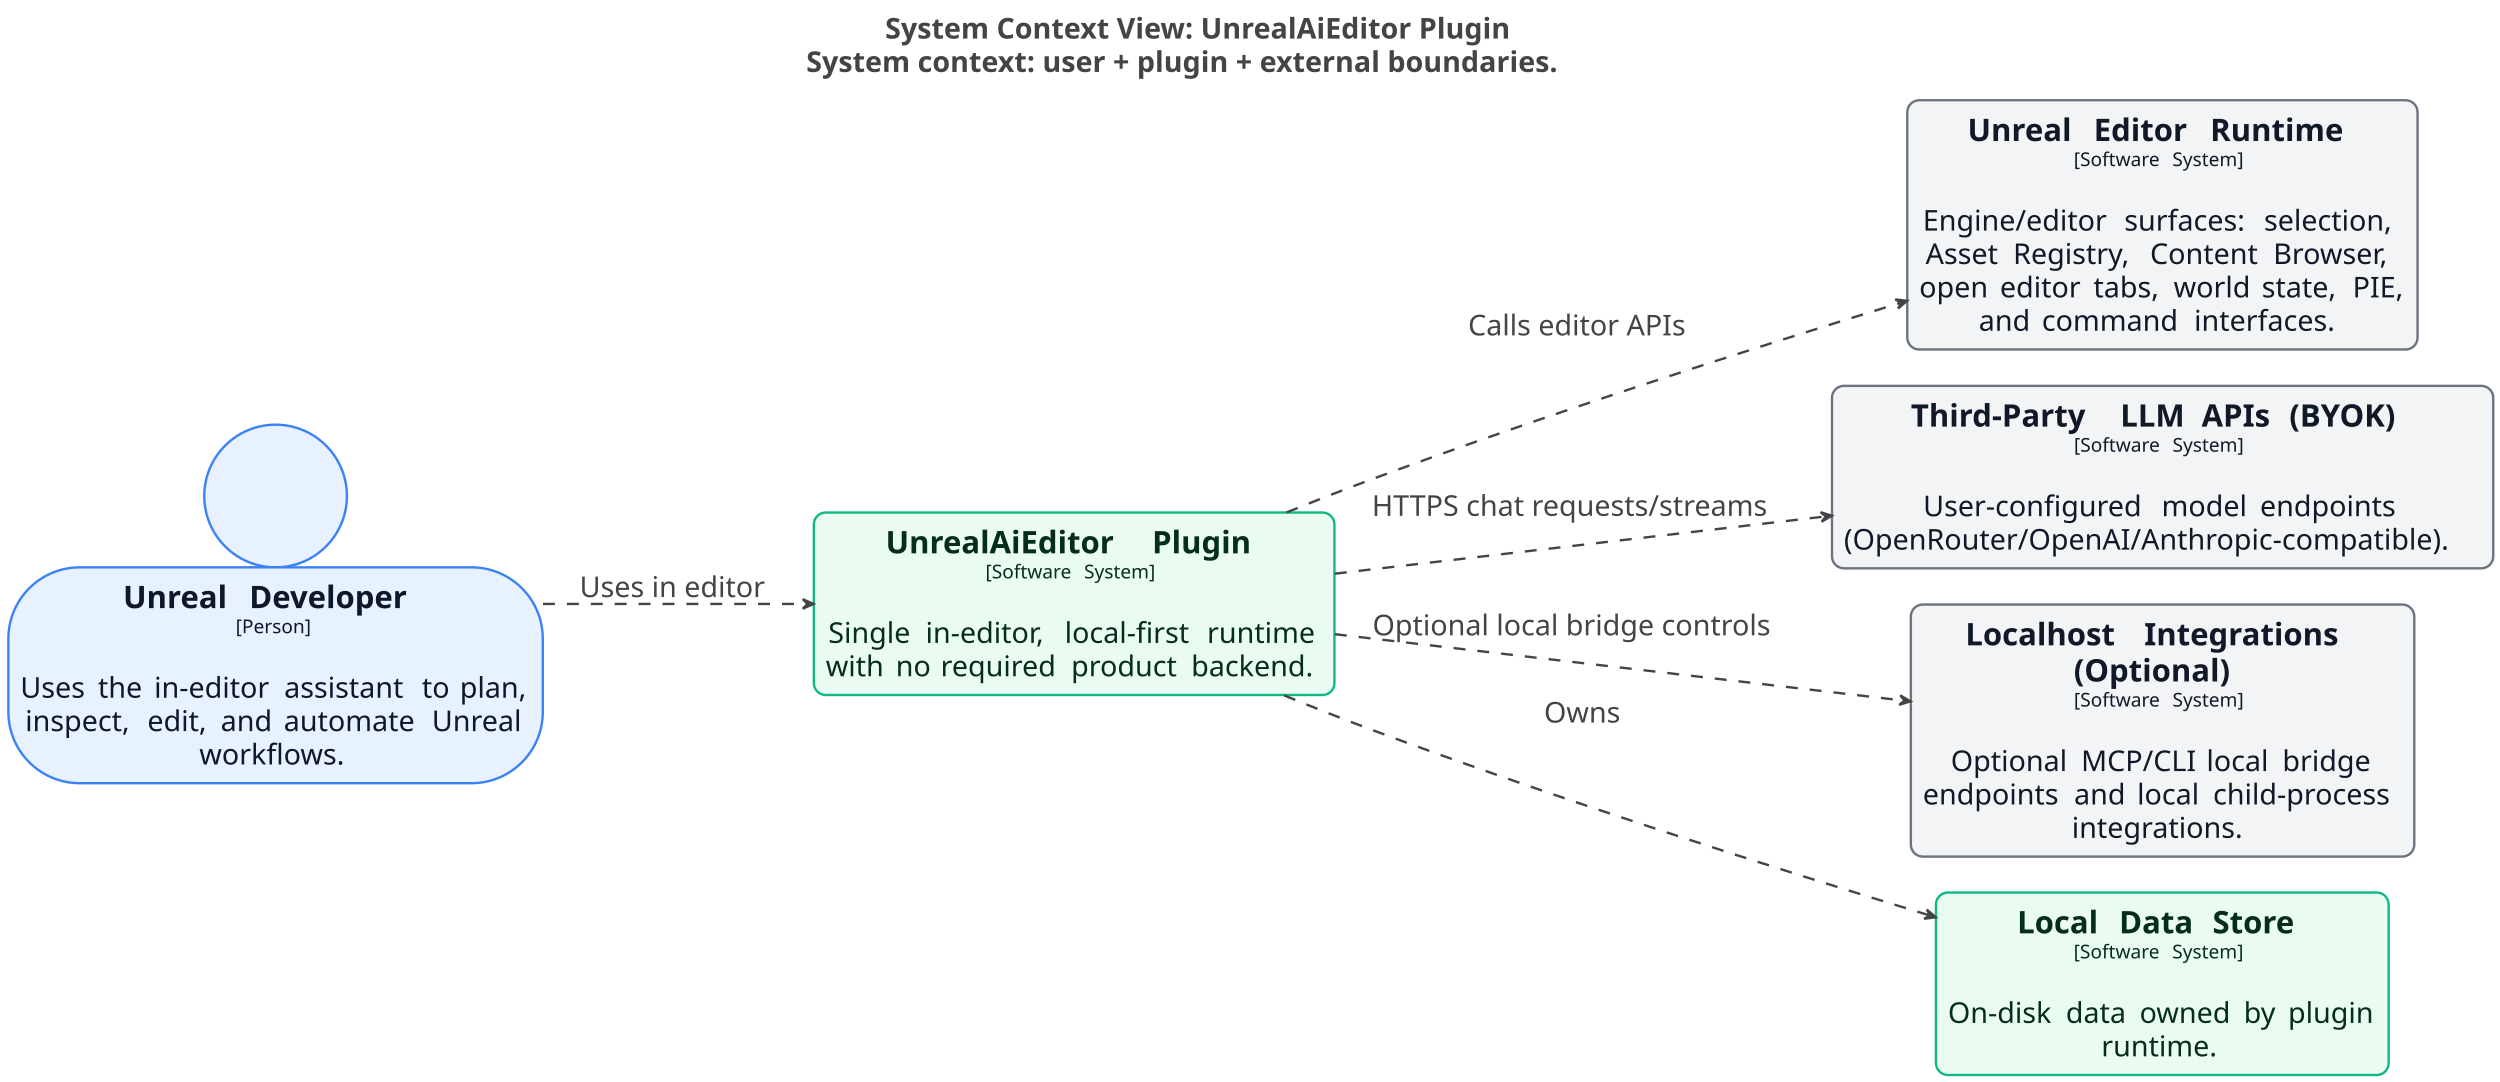
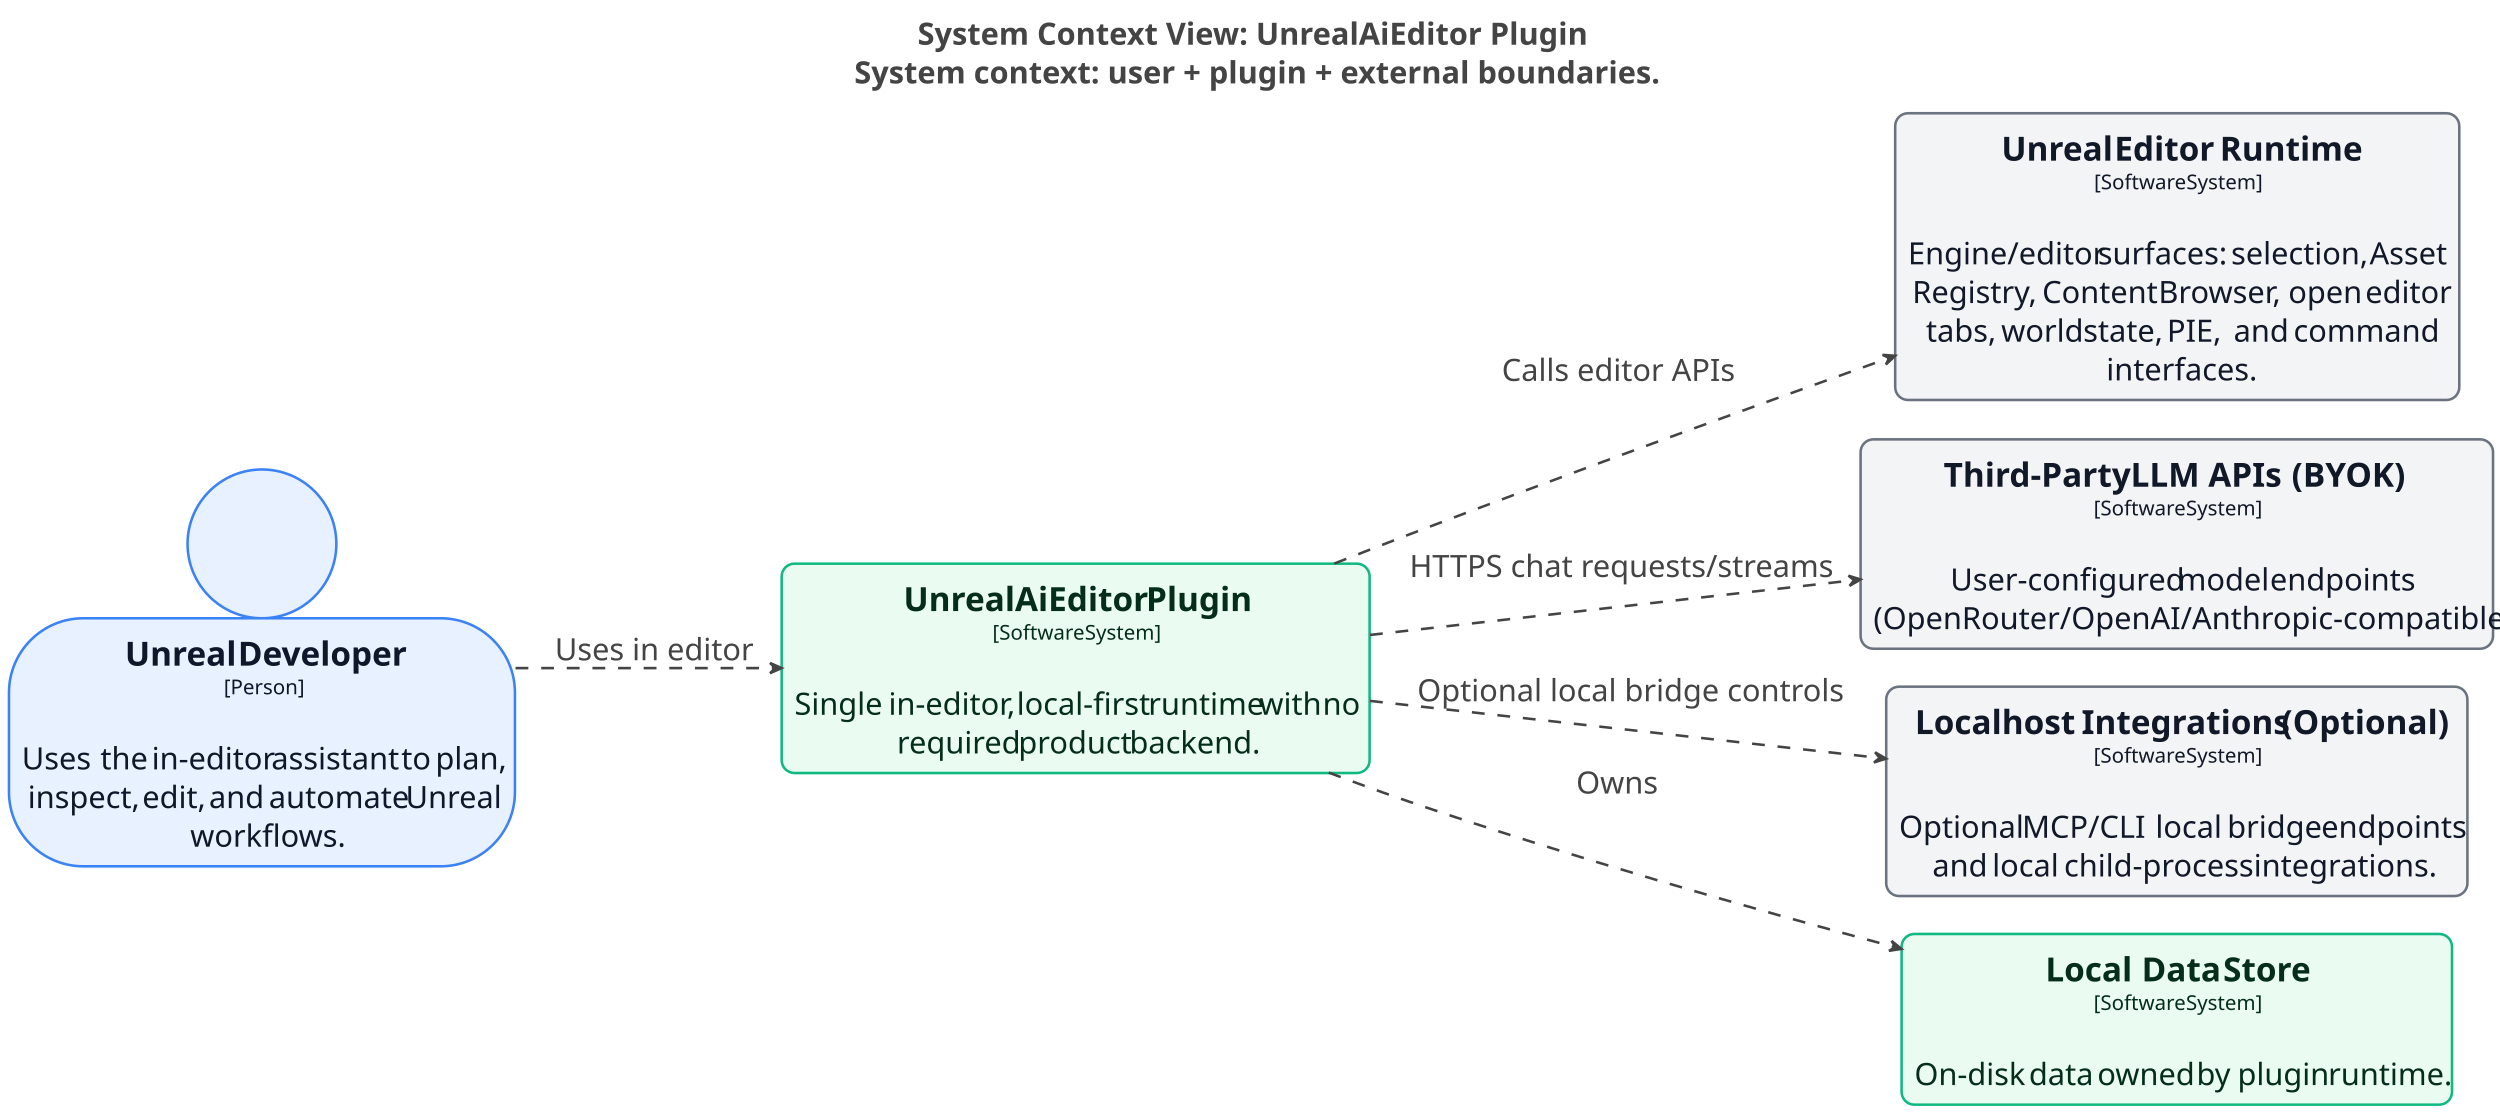
- <svg xmlns="http://www.w3.org/2000/svg" contentStyleType="text/css" data-diagram-type="DESCRIPTION" height="905px" preserveAspectRatio="none" style="width:2092px;height:905px;background:#FFFFFF;" version="1.1" viewBox="0 0 2092 905" width="2092px" zoomAndPan="magnify">
+ <svg xmlns="http://www.w3.org/2000/svg" contentStyleType="text/css" data-diagram-type="DESCRIPTION" height="868px" preserveAspectRatio="none" style="width:1951px;height:868px;background:#FFFFFF;" version="1.1" viewBox="0 0 1951 868" width="1951px" zoomAndPan="magnify">
  <defs />
  <g>
    <g class="title" data-source-line="1">
-       <text fill="#444444" font-family="sans-serif" font-size="24" font-weight="bold" lengthAdjust="spacing" textLength="597.035" x="740.654" y="32.277">System Context View: UnrealAiEditor Plugin</text>
-       <text fill="#444444" font-family="sans-serif" font-size="24" font-weight="bold" lengthAdjust="spacing" textLength="729.059" x="674.643" y="60.215">System context: user + plugin + external boundaries.</text>
+       <text fill="#444444" font-family="sans-serif" font-size="24" font-weight="bold" lengthAdjust="spacing" textLength="505.418" x="716.074" y="34.914">System Context View: UnrealAiEditor Plugin</text>
+       <text fill="#444444" font-family="sans-serif" font-size="24" font-weight="bold" lengthAdjust="spacing" textLength="604.172" x="666.697" y="65.102">System context: user + plugin + external boundaries.</text>
    </g>
    <g class="entity" data-qualified-name="UnrealDeveloper" data-source-line="62" id="ent0002">
-       <ellipse cx="230.603" cy="415.062" fill="#E8F1FF" rx="59.687" ry="59.687" style="stroke:#3B82F6;stroke-width:2;" />
-       <rect fill="#E8F1FF" height="180.641" rx="59.687" ry="59.687" style="stroke:#3B82F6;stroke-width:2;" width="447.207" x="7" y="474.749" />
-       <text fill="#0F172A" font-family="sans-serif" font-size="26" font-weight="bold" lengthAdjust="spacing" textLength="96.535" x="102.99" y="508.883">Unreal</text>
-       <text fill="#0F172A" font-family="sans-serif" font-size="26" font-weight="bold" lengthAdjust="spacing" textLength="9.052" x="199.525" y="508.883"> </text>
-       <text fill="#0F172A" font-family="sans-serif" font-size="26" font-weight="bold" lengthAdjust="spacing" textLength="149.64" x="208.577" y="508.883">Developer</text>
-       <text fill="#0F172A" font-family="sans-serif" font-size="16" lengthAdjust="spacing" textLength="66.82" x="197.193" y="529.867">[Person]</text>
-       <text fill="#0F172A" font-family="sans-serif" font-size="24" lengthAdjust="spacing" textLength="7.629" x="226.789" y="555.917"> </text>
-       <text fill="#0F172A" font-family="sans-serif" font-size="24" lengthAdjust="spacing" textLength="57.34" x="17" y="583.855">Uses</text>
-       <text fill="#0F172A" font-family="sans-serif" font-size="24" lengthAdjust="spacing" textLength="7.629" x="74.34" y="583.855"> </text>
-       <text fill="#0F172A" font-family="sans-serif" font-size="24" lengthAdjust="spacing" textLength="39.387" x="81.969" y="583.855">the</text>
-       <text fill="#0F172A" font-family="sans-serif" font-size="24" lengthAdjust="spacing" textLength="7.629" x="121.356" y="583.855"> </text>
-       <text fill="#0F172A" font-family="sans-serif" font-size="24" lengthAdjust="spacing" textLength="101.168" x="128.984" y="583.855">in-editor</text>
-       <text fill="#0F172A" font-family="sans-serif" font-size="24" lengthAdjust="spacing" textLength="7.629" x="230.152" y="583.855"> </text>
-       <text fill="#0F172A" font-family="sans-serif" font-size="24" lengthAdjust="spacing" textLength="107.625" x="237.781" y="583.855">assistant</text>
-       <text fill="#0F172A" font-family="sans-serif" font-size="24" lengthAdjust="spacing" textLength="7.629" x="345.406" y="583.855"> </text>
-       <text fill="#0F172A" font-family="sans-serif" font-size="24" lengthAdjust="spacing" textLength="24.094" x="353.035" y="583.855">to</text>
-       <text fill="#0F172A" font-family="sans-serif" font-size="24" lengthAdjust="spacing" textLength="7.629" x="377.129" y="583.855"> </text>
-       <text fill="#0F172A" font-family="sans-serif" font-size="24" lengthAdjust="spacing" textLength="59.449" x="384.758" y="583.855">plan,</text>
-       <text fill="#0F172A" font-family="sans-serif" font-size="24" lengthAdjust="spacing" textLength="94.617" x="21.078" y="611.792">inspect,</text>
-       <text fill="#0F172A" font-family="sans-serif" font-size="24" lengthAdjust="spacing" textLength="7.629" x="115.695" y="611.792"> </text>
-       <text fill="#0F172A" font-family="sans-serif" font-size="24" lengthAdjust="spacing" textLength="53.707" x="123.324" y="611.792">edit,</text>
-       <text fill="#0F172A" font-family="sans-serif" font-size="24" lengthAdjust="spacing" textLength="7.629" x="177.031" y="611.792"> </text>
-       <text fill="#0F172A" font-family="sans-serif" font-size="24" lengthAdjust="spacing" textLength="45.152" x="184.66" y="611.792">and</text>
-       <text fill="#0F172A" font-family="sans-serif" font-size="24" lengthAdjust="spacing" textLength="7.629" x="229.812" y="611.792"> </text>
-       <text fill="#0F172A" font-family="sans-serif" font-size="24" lengthAdjust="spacing" textLength="116.273" x="237.441" y="611.792">automate</text>
-       <text fill="#0F172A" font-family="sans-serif" font-size="24" lengthAdjust="spacing" textLength="7.629" x="353.715" y="611.792"> </text>
-       <text fill="#0F172A" font-family="sans-serif" font-size="24" lengthAdjust="spacing" textLength="78.785" x="361.344" y="611.792">Unreal</text>
-       <text fill="#0F172A" font-family="sans-serif" font-size="24" lengthAdjust="spacing" textLength="127.641" x="166.783" y="639.73">workflows.</text>
+       <ellipse cx="204.43" cy="424.434" fill="#E8F1FF" rx="58.059" ry="58.059" style="stroke:#3B82F6;stroke-width:2;" />
+       <rect fill="#E8F1FF" height="193.578" rx="58.059" ry="58.059" style="stroke:#3B82F6;stroke-width:2;" width="394.859" x="7" y="482.493" />
+       <text fill="#0F172A" font-family="sans-serif" font-size="26" font-weight="bold" lengthAdjust="spacing" textLength="80.92" x="97.497" y="519.483">Unreal</text>
+       <text fill="#0F172A" font-family="sans-serif" font-size="26" font-weight="bold" lengthAdjust="spacing" textLength="7.224" x="178.417" y="519.483"> </text>
+       <text fill="#0F172A" font-family="sans-serif" font-size="26" font-weight="bold" lengthAdjust="spacing" textLength="125.722" x="185.641" y="519.483">Developer</text>
+       <text fill="#0F172A" font-family="sans-serif" font-size="16" lengthAdjust="spacing" textLength="59.586" x="174.637" y="541.805">[Person]</text>
+       <text fill="#0F172A" font-family="sans-serif" font-size="24" lengthAdjust="spacing" textLength="6.668" x="201.096" y="570.235"> </text>
+       <text fill="#0F172A" font-family="sans-serif" font-size="24" lengthAdjust="spacing" textLength="54.68" x="17" y="600.422">Uses</text>
+       <text fill="#0F172A" font-family="sans-serif" font-size="24" lengthAdjust="spacing" textLength="6.668" x="71.68" y="600.422"> </text>
+       <text fill="#0F172A" font-family="sans-serif" font-size="24" lengthAdjust="spacing" textLength="33.363" x="78.348" y="600.422">the</text>
+       <text fill="#0F172A" font-family="sans-serif" font-size="24" lengthAdjust="spacing" textLength="6.668" x="111.711" y="600.422"> </text>
+       <text fill="#0F172A" font-family="sans-serif" font-size="24" lengthAdjust="spacing" textLength="86.707" x="118.379" y="600.422">in-editor</text>
+       <text fill="#0F172A" font-family="sans-serif" font-size="24" lengthAdjust="spacing" textLength="6.668" x="205.086" y="600.422"> </text>
+       <text fill="#0F172A" font-family="sans-serif" font-size="24" lengthAdjust="spacing" textLength="94.711" x="211.754" y="600.422">assistant</text>
+       <text fill="#0F172A" font-family="sans-serif" font-size="24" lengthAdjust="spacing" textLength="6.668" x="306.465" y="600.422"> </text>
+       <text fill="#0F172A" font-family="sans-serif" font-size="24" lengthAdjust="spacing" textLength="20.016" x="313.133" y="600.422">to</text>
+       <text fill="#0F172A" font-family="sans-serif" font-size="24" lengthAdjust="spacing" textLength="6.668" x="333.148" y="600.422"> </text>
+       <text fill="#0F172A" font-family="sans-serif" font-size="24" lengthAdjust="spacing" textLength="52.043" x="339.816" y="600.422">plan,</text>
+       <text fill="#0F172A" font-family="sans-serif" font-size="24" lengthAdjust="spacing" textLength="82.711" x="21.652" y="630.61">inspect,</text>
+       <text fill="#0F172A" font-family="sans-serif" font-size="24" lengthAdjust="spacing" textLength="6.668" x="104.363" y="630.61"> </text>
+       <text fill="#0F172A" font-family="sans-serif" font-size="24" lengthAdjust="spacing" textLength="45.363" x="111.031" y="630.61">edit,</text>
+       <text fill="#0F172A" font-family="sans-serif" font-size="24" lengthAdjust="spacing" textLength="6.668" x="156.394" y="630.61"> </text>
+       <text fill="#0F172A" font-family="sans-serif" font-size="24" lengthAdjust="spacing" textLength="40.043" x="163.062" y="630.61">and</text>
+       <text fill="#0F172A" font-family="sans-serif" font-size="24" lengthAdjust="spacing" textLength="6.668" x="203.106" y="630.61"> </text>
+       <text fill="#0F172A" font-family="sans-serif" font-size="24" lengthAdjust="spacing" textLength="100.066" x="209.773" y="630.61">automate</text>
+       <text fill="#0F172A" font-family="sans-serif" font-size="24" lengthAdjust="spacing" textLength="6.668" x="309.84" y="630.61"> </text>
+       <text fill="#0F172A" font-family="sans-serif" font-size="24" lengthAdjust="spacing" textLength="70.699" x="316.508" y="630.61">Unreal</text>
+       <text fill="#0F172A" font-family="sans-serif" font-size="24" lengthAdjust="spacing" textLength="112.019" x="148.42" y="660.797">workflows.</text>
    </g>
    <g class="entity" data-qualified-name="UnrealEditorRuntime" data-source-line="63" id="ent0003">
-       <rect fill="#F3F4F6" height="208.578" rx="10" ry="10" style="stroke:#6B7280;stroke-width:2;" width="427.004" x="1596" y="83.875" />
-       <text fill="#111827" font-family="sans-serif" font-size="26" font-weight="bold" lengthAdjust="spacing" textLength="96.535" x="1646.431" y="118.009">Unreal</text>
-       <text fill="#111827" font-family="sans-serif" font-size="26" font-weight="bold" lengthAdjust="spacing" textLength="9.052" x="1742.966" y="118.009"> </text>
-       <text fill="#111827" font-family="sans-serif" font-size="26" font-weight="bold" lengthAdjust="spacing" textLength="88.397" x="1752.018" y="118.009">Editor</text>
-       <text fill="#111827" font-family="sans-serif" font-size="26" font-weight="bold" lengthAdjust="spacing" textLength="9.052" x="1840.415" y="118.009"> </text>
-       <text fill="#111827" font-family="sans-serif" font-size="26" font-weight="bold" lengthAdjust="spacing" textLength="123.106" x="1849.467" y="118.009">Runtime</text>
-       <text fill="#111827" font-family="sans-serif" font-size="16" lengthAdjust="spacing" textLength="77.406" x="1735.303" y="138.992">[Software</text>
-       <text fill="#111827" font-family="sans-serif" font-size="16" lengthAdjust="spacing" textLength="5.086" x="1812.709" y="138.992"> </text>
-       <text fill="#111827" font-family="sans-serif" font-size="16" lengthAdjust="spacing" textLength="65.906" x="1817.795" y="138.992">System]</text>
-       <text fill="#111827" font-family="sans-serif" font-size="24" lengthAdjust="spacing" textLength="7.629" x="1805.688" y="165.043"> </text>
-       <text fill="#111827" font-family="sans-serif" font-size="24" lengthAdjust="spacing" textLength="160.969" x="1608.994" y="192.981">Engine/editor</text>
-       <text fill="#111827" font-family="sans-serif" font-size="24" lengthAdjust="spacing" textLength="7.629" x="1769.963" y="192.981"> </text>
-       <text fill="#111827" font-family="sans-serif" font-size="24" lengthAdjust="spacing" textLength="109.289" x="1777.592" y="192.981">surfaces:</text>
-       <text fill="#111827" font-family="sans-serif" font-size="24" lengthAdjust="spacing" textLength="7.629" x="1886.881" y="192.981"> </text>
-       <text fill="#111827" font-family="sans-serif" font-size="24" lengthAdjust="spacing" textLength="115.5" x="1894.51" y="192.981">selection,</text>
-       <text fill="#111827" font-family="sans-serif" font-size="24" lengthAdjust="spacing" textLength="65.602" x="1611.35" y="220.918">Asset</text>
-       <text fill="#111827" font-family="sans-serif" font-size="24" lengthAdjust="spacing" textLength="7.629" x="1676.951" y="220.918"> </text>
-       <text fill="#111827" font-family="sans-serif" font-size="24" lengthAdjust="spacing" textLength="106.957" x="1684.58" y="220.918">Registry,</text>
-       <text fill="#111827" font-family="sans-serif" font-size="24" lengthAdjust="spacing" textLength="7.629" x="1791.537" y="220.918"> </text>
-       <text fill="#111827" font-family="sans-serif" font-size="24" lengthAdjust="spacing" textLength="95.449" x="1799.166" y="220.918">Content</text>
-       <text fill="#111827" font-family="sans-serif" font-size="24" lengthAdjust="spacing" textLength="7.629" x="1894.615" y="220.918"> </text>
-       <text fill="#111827" font-family="sans-serif" font-size="24" lengthAdjust="spacing" textLength="105.41" x="1902.244" y="220.918">Browser,</text>
-       <text fill="#111827" font-family="sans-serif" font-size="24" lengthAdjust="spacing" textLength="59.895" x="1606" y="248.856">open</text>
-       <text fill="#111827" font-family="sans-serif" font-size="24" lengthAdjust="spacing" textLength="7.629" x="1665.895" y="248.856"> </text>
-       <text fill="#111827" font-family="sans-serif" font-size="24" lengthAdjust="spacing" textLength="70.629" x="1673.523" y="248.856">editor</text>
-       <text fill="#111827" font-family="sans-serif" font-size="24" lengthAdjust="spacing" textLength="7.629" x="1744.152" y="248.856"> </text>
-       <text fill="#111827" font-family="sans-serif" font-size="24" lengthAdjust="spacing" textLength="59.484" x="1751.781" y="248.856">tabs,</text>
-       <text fill="#111827" font-family="sans-serif" font-size="24" lengthAdjust="spacing" textLength="7.629" x="1811.266" y="248.856"> </text>
-       <text fill="#111827" font-family="sans-serif" font-size="24" lengthAdjust="spacing" textLength="66.082" x="1818.895" y="248.856">world</text>
-       <text fill="#111827" font-family="sans-serif" font-size="24" lengthAdjust="spacing" textLength="7.629" x="1884.977" y="248.856"> </text>
-       <text fill="#111827" font-family="sans-serif" font-size="24" lengthAdjust="spacing" textLength="68.426" x="1892.605" y="248.856">state,</text>
-       <text fill="#111827" font-family="sans-serif" font-size="24" lengthAdjust="spacing" textLength="7.629" x="1961.031" y="248.856"> </text>
-       <text fill="#111827" font-family="sans-serif" font-size="24" lengthAdjust="spacing" textLength="44.344" x="1968.66" y="248.856">PIE,</text>
-       <text fill="#111827" font-family="sans-serif" font-size="24" lengthAdjust="spacing" textLength="45.152" x="1655.816" y="276.793">and</text>
-       <text fill="#111827" font-family="sans-serif" font-size="24" lengthAdjust="spacing" textLength="7.629" x="1700.969" y="276.793"> </text>
-       <text fill="#111827" font-family="sans-serif" font-size="24" lengthAdjust="spacing" textLength="119.789" x="1708.598" y="276.793">command</text>
-       <text fill="#111827" font-family="sans-serif" font-size="24" lengthAdjust="spacing" textLength="7.629" x="1828.387" y="276.793"> </text>
-       <text fill="#111827" font-family="sans-serif" font-size="24" lengthAdjust="spacing" textLength="127.172" x="1836.016" y="276.793">interfaces.</text>
+       <rect fill="#F3F4F6" height="223.766" rx="10" ry="10" style="stroke:#6B7280;stroke-width:2;" width="440.223" x="1479" y="88.375" />
+       <text fill="#111827" font-family="sans-serif" font-size="26" font-weight="bold" lengthAdjust="spacing" textLength="80.92" x="1561.875" y="125.365">Unreal</text>
+       <text fill="#111827" font-family="sans-serif" font-size="26" font-weight="bold" lengthAdjust="spacing" textLength="7.224" x="1642.795" y="125.365"> </text>
+       <text fill="#111827" font-family="sans-serif" font-size="26" font-weight="bold" lengthAdjust="spacing" textLength="75.106" x="1650.019" y="125.365">Editor</text>
+       <text fill="#111827" font-family="sans-serif" font-size="26" font-weight="bold" lengthAdjust="spacing" textLength="7.224" x="1725.124" y="125.365"> </text>
+       <text fill="#111827" font-family="sans-serif" font-size="26" font-weight="bold" lengthAdjust="spacing" textLength="104" x="1732.348" y="125.365">Runtime</text>
+       <text fill="#111827" font-family="sans-serif" font-size="16" lengthAdjust="spacing" textLength="67.586" x="1634.201" y="147.688">[Software</text>
+       <text fill="#111827" font-family="sans-serif" font-size="16" lengthAdjust="spacing" textLength="4.445" x="1701.787" y="147.688"> </text>
+       <text fill="#111827" font-family="sans-serif" font-size="16" lengthAdjust="spacing" textLength="57.789" x="1706.232" y="147.688">System]</text>
+       <text fill="#111827" font-family="sans-serif" font-size="24" lengthAdjust="spacing" textLength="6.668" x="1695.777" y="176.117"> </text>
+       <text fill="#111827" font-family="sans-serif" font-size="24" lengthAdjust="spacing" textLength="141.434" x="1489" y="206.305">Engine/editor</text>
+       <text fill="#111827" font-family="sans-serif" font-size="24" lengthAdjust="spacing" textLength="6.668" x="1630.434" y="206.305"> </text>
+       <text fill="#111827" font-family="sans-serif" font-size="24" lengthAdjust="spacing" textLength="97.371" x="1637.102" y="206.305">surfaces:</text>
+       <text fill="#111827" font-family="sans-serif" font-size="24" lengthAdjust="spacing" textLength="6.668" x="1734.473" y="206.305"> </text>
+       <text fill="#111827" font-family="sans-serif" font-size="24" lengthAdjust="spacing" textLength="101.391" x="1741.141" y="206.305">selection,</text>
+       <text fill="#111827" font-family="sans-serif" font-size="24" lengthAdjust="spacing" textLength="6.668" x="1842.531" y="206.305"> </text>
+       <text fill="#111827" font-family="sans-serif" font-size="24" lengthAdjust="spacing" textLength="60.023" x="1849.199" y="206.305">Asset</text>
+       <text fill="#111827" font-family="sans-serif" font-size="24" lengthAdjust="spacing" textLength="94.688" x="1492.346" y="236.492">Registry,</text>
+       <text fill="#111827" font-family="sans-serif" font-size="24" lengthAdjust="spacing" textLength="6.668" x="1587.033" y="236.492"> </text>
+       <text fill="#111827" font-family="sans-serif" font-size="24" lengthAdjust="spacing" textLength="84.059" x="1593.701" y="236.492">Content</text>
+       <text fill="#111827" font-family="sans-serif" font-size="24" lengthAdjust="spacing" textLength="6.668" x="1677.76" y="236.492"> </text>
+       <text fill="#111827" font-family="sans-serif" font-size="24" lengthAdjust="spacing" textLength="94.688" x="1684.428" y="236.492">Browser,</text>
+       <text fill="#111827" font-family="sans-serif" font-size="24" lengthAdjust="spacing" textLength="6.668" x="1779.115" y="236.492"> </text>
+       <text fill="#111827" font-family="sans-serif" font-size="24" lengthAdjust="spacing" textLength="53.391" x="1785.783" y="236.492">open</text>
+       <text fill="#111827" font-family="sans-serif" font-size="24" lengthAdjust="spacing" textLength="6.668" x="1839.174" y="236.492"> </text>
+       <text fill="#111827" font-family="sans-serif" font-size="24" lengthAdjust="spacing" textLength="60.035" x="1845.842" y="236.492">editor</text>
+       <text fill="#111827" font-family="sans-serif" font-size="24" lengthAdjust="spacing" textLength="52.031" x="1503.016" y="266.68">tabs,</text>
+       <text fill="#111827" font-family="sans-serif" font-size="24" lengthAdjust="spacing" textLength="6.668" x="1555.047" y="266.68"> </text>
+       <text fill="#111827" font-family="sans-serif" font-size="24" lengthAdjust="spacing" textLength="57.352" x="1561.715" y="266.68">world</text>
+       <text fill="#111827" font-family="sans-serif" font-size="24" lengthAdjust="spacing" textLength="6.668" x="1619.066" y="266.68"> </text>
+       <text fill="#111827" font-family="sans-serif" font-size="24" lengthAdjust="spacing" textLength="58.699" x="1625.734" y="266.68">state,</text>
+       <text fill="#111827" font-family="sans-serif" font-size="24" lengthAdjust="spacing" textLength="6.668" x="1684.434" y="266.68"> </text>
+       <text fill="#111827" font-family="sans-serif" font-size="24" lengthAdjust="spacing" textLength="45.352" x="1691.102" y="266.68">PIE,</text>
+       <text fill="#111827" font-family="sans-serif" font-size="24" lengthAdjust="spacing" textLength="6.668" x="1736.453" y="266.68"> </text>
+       <text fill="#111827" font-family="sans-serif" font-size="24" lengthAdjust="spacing" textLength="40.043" x="1743.121" y="266.68">and</text>
+       <text fill="#111827" font-family="sans-serif" font-size="24" lengthAdjust="spacing" textLength="6.668" x="1783.164" y="266.68"> </text>
+       <text fill="#111827" font-family="sans-serif" font-size="24" lengthAdjust="spacing" textLength="105.375" x="1789.832" y="266.68">command</text>
+       <text fill="#111827" font-family="sans-serif" font-size="24" lengthAdjust="spacing" textLength="110.719" x="1643.752" y="296.867">interfaces.</text>
    </g>
    <g class="entity" data-qualified-name="ThirdPartyLLMAPIsBYOK" data-source-line="64" id="ent0004">
-       <rect fill="#F3F4F6" height="152.703" rx="10" ry="10" style="stroke:#6B7280;stroke-width:2;" width="553.344" x="1533" y="322.875" />
-       <text fill="#111827" font-family="sans-serif" font-size="26" font-weight="bold" lengthAdjust="spacing" textLength="166.182" x="1599.006" y="357.009">Third-Party</text>
-       <text fill="#111827" font-family="sans-serif" font-size="26" font-weight="bold" lengthAdjust="spacing" textLength="9.052" x="1765.188" y="357.009"> </text>
-       <text fill="#111827" font-family="sans-serif" font-size="26" font-weight="bold" lengthAdjust="spacing" textLength="59.008" x="1774.239" y="357.009">LLM</text>
-       <text fill="#111827" font-family="sans-serif" font-size="26" font-weight="bold" lengthAdjust="spacing" textLength="9.052" x="1833.247" y="357.009"> </text>
-       <text fill="#111827" font-family="sans-serif" font-size="26" font-weight="bold" lengthAdjust="spacing" textLength="64.327" x="1842.299" y="357.009">APIs</text>
-       <text fill="#111827" font-family="sans-serif" font-size="26" font-weight="bold" lengthAdjust="spacing" textLength="9.052" x="1906.626" y="357.009"> </text>
-       <text fill="#111827" font-family="sans-serif" font-size="26" font-weight="bold" lengthAdjust="spacing" textLength="104.66" x="1915.678" y="357.009">(BYOK)</text>
-       <text fill="#111827" font-family="sans-serif" font-size="16" lengthAdjust="spacing" textLength="77.406" x="1735.473" y="377.992">[Software</text>
-       <text fill="#111827" font-family="sans-serif" font-size="16" lengthAdjust="spacing" textLength="5.086" x="1812.879" y="377.992"> </text>
-       <text fill="#111827" font-family="sans-serif" font-size="16" lengthAdjust="spacing" textLength="65.906" x="1817.965" y="377.992">System]</text>
-       <text fill="#111827" font-family="sans-serif" font-size="24" lengthAdjust="spacing" textLength="7.629" x="1805.857" y="404.043"> </text>
-       <text fill="#111827" font-family="sans-serif" font-size="24" lengthAdjust="spacing" textLength="191.883" x="1609.275" y="431.981">User-configured</text>
-       <text fill="#111827" font-family="sans-serif" font-size="24" lengthAdjust="spacing" textLength="7.629" x="1801.158" y="431.981"> </text>
-       <text fill="#111827" font-family="sans-serif" font-size="24" lengthAdjust="spacing" textLength="74.731" x="1808.787" y="431.981">model</text>
-       <text fill="#111827" font-family="sans-serif" font-size="24" lengthAdjust="spacing" textLength="7.629" x="1883.518" y="431.981"> </text>
-       <text fill="#111827" font-family="sans-serif" font-size="24" lengthAdjust="spacing" textLength="118.922" x="1891.147" y="431.981">endpoints</text>
-       <text fill="#111827" font-family="sans-serif" font-size="24" lengthAdjust="spacing" textLength="533.344" x="1543" y="459.918">(OpenRouter/OpenAI/Anthropic-compatible).</text>
+       <rect fill="#F3F4F6" height="163.391" rx="10" ry="10" style="stroke:#6B7280;stroke-width:2;" width="493.566" x="1452" y="342.875" />
+       <text fill="#111827" font-family="sans-serif" font-size="26" font-weight="bold" lengthAdjust="spacing" textLength="138.684" x="1516.777" y="379.865">Third-Party</text>
+       <text fill="#111827" font-family="sans-serif" font-size="26" font-weight="bold" lengthAdjust="spacing" textLength="7.224" x="1655.46" y="379.865"> </text>
+       <text fill="#111827" font-family="sans-serif" font-size="26" font-weight="bold" lengthAdjust="spacing" textLength="53.422" x="1662.684" y="379.865">LLM</text>
+       <text fill="#111827" font-family="sans-serif" font-size="26" font-weight="bold" lengthAdjust="spacing" textLength="7.224" x="1716.106" y="379.865"> </text>
+       <text fill="#111827" font-family="sans-serif" font-size="26" font-weight="bold" lengthAdjust="spacing" textLength="57.802" x="1723.33" y="379.865">APIs</text>
+       <text fill="#111827" font-family="sans-serif" font-size="26" font-weight="bold" lengthAdjust="spacing" textLength="7.224" x="1781.131" y="379.865"> </text>
+       <text fill="#111827" font-family="sans-serif" font-size="26" font-weight="bold" lengthAdjust="spacing" textLength="92.435" x="1788.355" y="379.865">(BYOK)</text>
+       <text fill="#111827" font-family="sans-serif" font-size="16" lengthAdjust="spacing" textLength="67.586" x="1633.873" y="402.188">[Software</text>
+       <text fill="#111827" font-family="sans-serif" font-size="16" lengthAdjust="spacing" textLength="4.445" x="1701.459" y="402.188"> </text>
+       <text fill="#111827" font-family="sans-serif" font-size="16" lengthAdjust="spacing" textLength="57.789" x="1705.904" y="402.188">System]</text>
+       <text fill="#111827" font-family="sans-serif" font-size="24" lengthAdjust="spacing" textLength="6.668" x="1695.449" y="430.617"> </text>
+       <text fill="#111827" font-family="sans-serif" font-size="24" lengthAdjust="spacing" textLength="170.742" x="1522.018" y="460.805">User-configured</text>
+       <text fill="#111827" font-family="sans-serif" font-size="24" lengthAdjust="spacing" textLength="6.668" x="1692.76" y="460.805"> </text>
+       <text fill="#111827" font-family="sans-serif" font-size="24" lengthAdjust="spacing" textLength="65.367" x="1699.428" y="460.805">model</text>
+       <text fill="#111827" font-family="sans-serif" font-size="24" lengthAdjust="spacing" textLength="6.668" x="1764.795" y="460.805"> </text>
+       <text fill="#111827" font-family="sans-serif" font-size="24" lengthAdjust="spacing" textLength="104.086" x="1771.463" y="460.805">endpoints</text>
+       <text fill="#111827" font-family="sans-serif" font-size="24" lengthAdjust="spacing" textLength="473.566" x="1462" y="490.992">(OpenRouter/OpenAI/Anthropic-compatible).</text>
    </g>
    <g class="entity" data-qualified-name="LocalhostIntegrationsOptional" data-source-line="65" id="ent0005">
-       <rect fill="#F3F4F6" height="210.906" rx="10" ry="10" style="stroke:#6B7280;stroke-width:2;" width="421.273" x="1599" y="505.875" />
-       <text fill="#111827" font-family="sans-serif" font-size="26" font-weight="bold" lengthAdjust="spacing" textLength="140.575" x="1644.617" y="540.009">Localhost</text>
-       <text fill="#111827" font-family="sans-serif" font-size="26" font-weight="bold" lengthAdjust="spacing" textLength="9.052" x="1785.192" y="540.009"> </text>
-       <text fill="#111827" font-family="sans-serif" font-size="26" font-weight="bold" lengthAdjust="spacing" textLength="180.413" x="1794.244" y="540.009">Integrations</text>
-       <text fill="#111827" font-family="sans-serif" font-size="26" font-weight="bold" lengthAdjust="spacing" textLength="148.649" x="1735.312" y="570.274">(Optional)</text>
-       <text fill="#111827" font-family="sans-serif" font-size="16" lengthAdjust="spacing" textLength="77.406" x="1735.438" y="591.258">[Software</text>
-       <text fill="#111827" font-family="sans-serif" font-size="16" lengthAdjust="spacing" textLength="5.086" x="1812.844" y="591.258"> </text>
-       <text fill="#111827" font-family="sans-serif" font-size="16" lengthAdjust="spacing" textLength="65.906" x="1817.93" y="591.258">System]</text>
-       <text fill="#111827" font-family="sans-serif" font-size="24" lengthAdjust="spacing" textLength="7.629" x="1805.822" y="617.309"> </text>
-       <text fill="#111827" font-family="sans-serif" font-size="24" lengthAdjust="spacing" textLength="101.473" x="1632.379" y="645.246">Optional</text>
-       <text fill="#111827" font-family="sans-serif" font-size="24" lengthAdjust="spacing" textLength="7.629" x="1733.852" y="645.246"> </text>
-       <text fill="#111827" font-family="sans-serif" font-size="24" lengthAdjust="spacing" textLength="97.231" x="1741.48" y="645.246">MCP/CLI</text>
-       <text fill="#111827" font-family="sans-serif" font-size="24" lengthAdjust="spacing" textLength="7.629" x="1838.711" y="645.246"> </text>
-       <text fill="#111827" font-family="sans-serif" font-size="24" lengthAdjust="spacing" textLength="55.922" x="1846.34" y="645.246">local</text>
-       <text fill="#111827" font-family="sans-serif" font-size="24" lengthAdjust="spacing" textLength="7.629" x="1902.262" y="645.246"> </text>
-       <text fill="#111827" font-family="sans-serif" font-size="24" lengthAdjust="spacing" textLength="77.004" x="1909.891" y="645.246">bridge</text>
-       <text fill="#111827" font-family="sans-serif" font-size="24" lengthAdjust="spacing" textLength="118.922" x="1609" y="673.184">endpoints</text>
-       <text fill="#111827" font-family="sans-serif" font-size="24" lengthAdjust="spacing" textLength="7.629" x="1727.922" y="673.184"> </text>
-       <text fill="#111827" font-family="sans-serif" font-size="24" lengthAdjust="spacing" textLength="45.152" x="1735.551" y="673.184">and</text>
-       <text fill="#111827" font-family="sans-serif" font-size="24" lengthAdjust="spacing" textLength="7.629" x="1780.703" y="673.184"> </text>
-       <text fill="#111827" font-family="sans-serif" font-size="24" lengthAdjust="spacing" textLength="55.922" x="1788.332" y="673.184">local</text>
-       <text fill="#111827" font-family="sans-serif" font-size="24" lengthAdjust="spacing" textLength="7.629" x="1844.254" y="673.184"> </text>
-       <text fill="#111827" font-family="sans-serif" font-size="24" lengthAdjust="spacing" textLength="158.391" x="1851.883" y="673.184">child-process</text>
-       <text fill="#111827" font-family="sans-serif" font-size="24" lengthAdjust="spacing" textLength="151.969" x="1733.652" y="701.121">integrations.</text>
+       <rect fill="#F3F4F6" height="163.391" rx="10" ry="10" style="stroke:#6B7280;stroke-width:2;" width="453.57" x="1472" y="535.875" />
+       <text fill="#111827" font-family="sans-serif" font-size="26" font-weight="bold" lengthAdjust="spacing" textLength="122.789" x="1494.397" y="572.865">Localhost</text>
+       <text fill="#111827" font-family="sans-serif" font-size="26" font-weight="bold" lengthAdjust="spacing" textLength="7.224" x="1617.186" y="572.865"> </text>
+       <text fill="#111827" font-family="sans-serif" font-size="26" font-weight="bold" lengthAdjust="spacing" textLength="148.789" x="1624.41" y="572.865">Integrations</text>
+       <text fill="#111827" font-family="sans-serif" font-size="26" font-weight="bold" lengthAdjust="spacing" textLength="7.224" x="1773.199" y="572.865"> </text>
+       <text fill="#111827" font-family="sans-serif" font-size="26" font-weight="bold" lengthAdjust="spacing" textLength="122.751" x="1780.422" y="572.865">(Optional)</text>
+       <text fill="#111827" font-family="sans-serif" font-size="16" lengthAdjust="spacing" textLength="67.586" x="1633.875" y="595.188">[Software</text>
+       <text fill="#111827" font-family="sans-serif" font-size="16" lengthAdjust="spacing" textLength="4.445" x="1701.461" y="595.188"> </text>
+       <text fill="#111827" font-family="sans-serif" font-size="16" lengthAdjust="spacing" textLength="57.789" x="1705.906" y="595.188">System]</text>
+       <text fill="#111827" font-family="sans-serif" font-size="24" lengthAdjust="spacing" textLength="6.668" x="1695.451" y="623.617"> </text>
+       <text fill="#111827" font-family="sans-serif" font-size="24" lengthAdjust="spacing" textLength="89.391" x="1482" y="653.805">Optional</text>
+       <text fill="#111827" font-family="sans-serif" font-size="24" lengthAdjust="spacing" textLength="6.668" x="1571.391" y="653.805"> </text>
+       <text fill="#111827" font-family="sans-serif" font-size="24" lengthAdjust="spacing" textLength="97.348" x="1578.059" y="653.805">MCP/CLI</text>
+       <text fill="#111827" font-family="sans-serif" font-size="24" lengthAdjust="spacing" textLength="6.668" x="1675.406" y="653.805"> </text>
+       <text fill="#111827" font-family="sans-serif" font-size="24" lengthAdjust="spacing" textLength="49.359" x="1682.074" y="653.805">local</text>
+       <text fill="#111827" font-family="sans-serif" font-size="24" lengthAdjust="spacing" textLength="6.668" x="1731.434" y="653.805"> </text>
+       <text fill="#111827" font-family="sans-serif" font-size="24" lengthAdjust="spacing" textLength="66.715" x="1738.102" y="653.805">bridge</text>
+       <text fill="#111827" font-family="sans-serif" font-size="24" lengthAdjust="spacing" textLength="6.668" x="1804.816" y="653.805"> </text>
+       <text fill="#111827" font-family="sans-serif" font-size="24" lengthAdjust="spacing" textLength="104.086" x="1811.484" y="653.805">endpoints</text>
+       <text fill="#111827" font-family="sans-serif" font-size="24" lengthAdjust="spacing" textLength="40.043" x="1508.016" y="683.992">and</text>
+       <text fill="#111827" font-family="sans-serif" font-size="24" lengthAdjust="spacing" textLength="6.668" x="1548.059" y="683.992"> </text>
+       <text fill="#111827" font-family="sans-serif" font-size="24" lengthAdjust="spacing" textLength="49.359" x="1554.727" y="683.992">local</text>
+       <text fill="#111827" font-family="sans-serif" font-size="24" lengthAdjust="spacing" textLength="6.668" x="1604.086" y="683.992"> </text>
+       <text fill="#111827" font-family="sans-serif" font-size="24" lengthAdjust="spacing" textLength="141.387" x="1610.754" y="683.992">child-process</text>
+       <text fill="#111827" font-family="sans-serif" font-size="24" lengthAdjust="spacing" textLength="6.668" x="1752.141" y="683.992"> </text>
+       <text fill="#111827" font-family="sans-serif" font-size="24" lengthAdjust="spacing" textLength="130.746" x="1758.809" y="683.992">integrations.</text>
    </g>
    <g class="entity" data-qualified-name="UnrealAiEditorPlugin" data-source-line="66" id="ent0006">
-       <rect fill="#EAFBF1" height="152.703" rx="10" ry="10" style="stroke:#10B981;stroke-width:2;" width="435.652" x="681" y="428.875" />
-       <text fill="#052E1A" font-family="sans-serif" font-size="26" font-weight="bold" lengthAdjust="spacing" textLength="213.967" x="741.062" y="463.009">UnrealAiEditor</text>
-       <text fill="#052E1A" font-family="sans-serif" font-size="26" font-weight="bold" lengthAdjust="spacing" textLength="9.052" x="955.028" y="463.009"> </text>
-       <text fill="#052E1A" font-family="sans-serif" font-size="26" font-weight="bold" lengthAdjust="spacing" textLength="92.511" x="964.08" y="463.009">Plugin</text>
-       <text fill="#052E1A" font-family="sans-serif" font-size="16" lengthAdjust="spacing" textLength="77.406" x="824.627" y="483.992">[Software</text>
-       <text fill="#052E1A" font-family="sans-serif" font-size="16" lengthAdjust="spacing" textLength="5.086" x="902.033" y="483.992"> </text>
-       <text fill="#052E1A" font-family="sans-serif" font-size="16" lengthAdjust="spacing" textLength="65.906" x="907.119" y="483.992">System]</text>
-       <text fill="#052E1A" font-family="sans-serif" font-size="24" lengthAdjust="spacing" textLength="7.629" x="895.012" y="510.043"> </text>
-       <text fill="#052E1A" font-family="sans-serif" font-size="24" lengthAdjust="spacing" textLength="73.781" x="693.098" y="537.981">Single</text>
-       <text fill="#052E1A" font-family="sans-serif" font-size="24" lengthAdjust="spacing" textLength="7.629" x="766.879" y="537.981"> </text>
-       <text fill="#052E1A" font-family="sans-serif" font-size="24" lengthAdjust="spacing" textLength="108.797" x="774.508" y="537.981">in-editor,</text>
-       <text fill="#052E1A" font-family="sans-serif" font-size="24" lengthAdjust="spacing" textLength="7.629" x="883.305" y="537.981"> </text>
-       <text fill="#052E1A" font-family="sans-serif" font-size="24" lengthAdjust="spacing" textLength="111.481" x="890.934" y="537.981">local-first</text>
-       <text fill="#052E1A" font-family="sans-serif" font-size="24" lengthAdjust="spacing" textLength="7.629" x="1002.414" y="537.981"> </text>
-       <text fill="#052E1A" font-family="sans-serif" font-size="24" lengthAdjust="spacing" textLength="94.512" x="1010.043" y="537.981">runtime</text>
-       <text fill="#052E1A" font-family="sans-serif" font-size="24" lengthAdjust="spacing" textLength="50.918" x="691" y="565.918">with</text>
-       <text fill="#052E1A" font-family="sans-serif" font-size="24" lengthAdjust="spacing" textLength="7.629" x="741.918" y="565.918"> </text>
-       <text fill="#052E1A" font-family="sans-serif" font-size="24" lengthAdjust="spacing" textLength="29.895" x="749.547" y="565.918">no</text>
-       <text fill="#052E1A" font-family="sans-serif" font-size="24" lengthAdjust="spacing" textLength="7.629" x="779.441" y="565.918"> </text>
-       <text fill="#052E1A" font-family="sans-serif" font-size="24" lengthAdjust="spacing" textLength="101.613" x="787.07" y="565.918">required</text>
-       <text fill="#052E1A" font-family="sans-serif" font-size="24" lengthAdjust="spacing" textLength="7.629" x="888.684" y="565.918"> </text>
-       <text fill="#052E1A" font-family="sans-serif" font-size="24" lengthAdjust="spacing" textLength="92.836" x="896.312" y="565.918">product</text>
-       <text fill="#052E1A" font-family="sans-serif" font-size="24" lengthAdjust="spacing" textLength="7.629" x="989.148" y="565.918"> </text>
-       <text fill="#052E1A" font-family="sans-serif" font-size="24" lengthAdjust="spacing" textLength="109.875" x="996.777" y="565.918">backend.</text>
+       <rect fill="#EAFBF1" height="163.391" rx="10" ry="10" style="stroke:#10B981;stroke-width:2;" width="458.844" x="610" y="439.875" />
+       <text fill="#052E1A" font-family="sans-serif" font-size="26" font-weight="bold" lengthAdjust="spacing" textLength="182.025" x="705.08" y="476.865">UnrealAiEditor</text>
+       <text fill="#052E1A" font-family="sans-serif" font-size="26" font-weight="bold" lengthAdjust="spacing" textLength="7.224" x="887.106" y="476.865"> </text>
+       <text fill="#052E1A" font-family="sans-serif" font-size="26" font-weight="bold" lengthAdjust="spacing" textLength="79.435" x="894.329" y="476.865">Plugin</text>
+       <text fill="#052E1A" font-family="sans-serif" font-size="16" lengthAdjust="spacing" textLength="67.586" x="774.512" y="499.188">[Software</text>
+       <text fill="#052E1A" font-family="sans-serif" font-size="16" lengthAdjust="spacing" textLength="4.445" x="842.098" y="499.188"> </text>
+       <text fill="#052E1A" font-family="sans-serif" font-size="16" lengthAdjust="spacing" textLength="57.789" x="846.543" y="499.188">System]</text>
+       <text fill="#052E1A" font-family="sans-serif" font-size="24" lengthAdjust="spacing" textLength="6.668" x="836.088" y="527.617"> </text>
+       <text fill="#052E1A" font-family="sans-serif" font-size="24" lengthAdjust="spacing" textLength="66.715" x="620" y="557.805">Single</text>
+       <text fill="#052E1A" font-family="sans-serif" font-size="24" lengthAdjust="spacing" textLength="6.668" x="686.715" y="557.805"> </text>
+       <text fill="#052E1A" font-family="sans-serif" font-size="24" lengthAdjust="spacing" textLength="93.375" x="693.383" y="557.805">in-editor,</text>
+       <text fill="#052E1A" font-family="sans-serif" font-size="24" lengthAdjust="spacing" textLength="6.668" x="786.758" y="557.805"> </text>
+       <text fill="#052E1A" font-family="sans-serif" font-size="24" lengthAdjust="spacing" textLength="96.012" x="793.426" y="557.805">local-first</text>
+       <text fill="#052E1A" font-family="sans-serif" font-size="24" lengthAdjust="spacing" textLength="6.668" x="889.438" y="557.805"> </text>
+       <text fill="#052E1A" font-family="sans-serif" font-size="24" lengthAdjust="spacing" textLength="80.027" x="896.106" y="557.805">runtime</text>
+       <text fill="#052E1A" font-family="sans-serif" font-size="24" lengthAdjust="spacing" textLength="6.668" x="976.133" y="557.805"> </text>
+       <text fill="#052E1A" font-family="sans-serif" font-size="24" lengthAdjust="spacing" textLength="42.68" x="982.801" y="557.805">with</text>
+       <text fill="#052E1A" font-family="sans-serif" font-size="24" lengthAdjust="spacing" textLength="6.668" x="1025.48" y="557.805"> </text>
+       <text fill="#052E1A" font-family="sans-serif" font-size="24" lengthAdjust="spacing" textLength="26.695" x="1032.148" y="557.805">no</text>
+       <text fill="#052E1A" font-family="sans-serif" font-size="24" lengthAdjust="spacing" textLength="88.055" x="699.998" y="587.992">required</text>
+       <text fill="#052E1A" font-family="sans-serif" font-size="24" lengthAdjust="spacing" textLength="6.668" x="788.053" y="587.992"> </text>
+       <text fill="#052E1A" font-family="sans-serif" font-size="24" lengthAdjust="spacing" textLength="80.051" x="794.721" y="587.992">product</text>
+       <text fill="#052E1A" font-family="sans-serif" font-size="24" lengthAdjust="spacing" textLength="6.668" x="874.771" y="587.992"> </text>
+       <text fill="#052E1A" font-family="sans-serif" font-size="24" lengthAdjust="spacing" textLength="97.406" x="881.439" y="587.992">backend.</text>
    </g>
    <g class="entity" data-qualified-name="LocalDataStore" data-source-line="67" id="ent0007">
-       <rect fill="#EAFBF1" height="152.703" rx="10" ry="10" style="stroke:#10B981;stroke-width:2;" width="378.828" x="1620" y="746.875" />
-       <text fill="#052E1A" font-family="sans-serif" font-size="26" font-weight="bold" lengthAdjust="spacing" textLength="76.299" x="1687.926" y="781.009">Local</text>
-       <text fill="#052E1A" font-family="sans-serif" font-size="26" font-weight="bold" lengthAdjust="spacing" textLength="9.052" x="1764.225" y="781.009"> </text>
-       <text fill="#052E1A" font-family="sans-serif" font-size="26" font-weight="bold" lengthAdjust="spacing" textLength="69.101" x="1773.277" y="781.009">Data</text>
-       <text fill="#052E1A" font-family="sans-serif" font-size="26" font-weight="bold" lengthAdjust="spacing" textLength="9.052" x="1842.377" y="781.009"> </text>
-       <text fill="#052E1A" font-family="sans-serif" font-size="26" font-weight="bold" lengthAdjust="spacing" textLength="79.473" x="1851.429" y="781.009">Store</text>
-       <text fill="#052E1A" font-family="sans-serif" font-size="16" lengthAdjust="spacing" textLength="77.406" x="1735.215" y="801.992">[Software</text>
-       <text fill="#052E1A" font-family="sans-serif" font-size="16" lengthAdjust="spacing" textLength="5.086" x="1812.621" y="801.992"> </text>
-       <text fill="#052E1A" font-family="sans-serif" font-size="16" lengthAdjust="spacing" textLength="65.906" x="1817.707" y="801.992">System]</text>
-       <text fill="#052E1A" font-family="sans-serif" font-size="24" lengthAdjust="spacing" textLength="7.629" x="1805.6" y="828.043"> </text>
-       <text fill="#052E1A" font-family="sans-serif" font-size="24" lengthAdjust="spacing" textLength="91.066" x="1630" y="855.981">On-disk</text>
-       <text fill="#052E1A" font-family="sans-serif" font-size="24" lengthAdjust="spacing" textLength="7.629" x="1721.066" y="855.981"> </text>
-       <text fill="#052E1A" font-family="sans-serif" font-size="24" lengthAdjust="spacing" textLength="54.059" x="1728.695" y="855.981">data</text>
-       <text fill="#052E1A" font-family="sans-serif" font-size="24" lengthAdjust="spacing" textLength="7.629" x="1782.754" y="855.981"> </text>
-       <text fill="#052E1A" font-family="sans-serif" font-size="24" lengthAdjust="spacing" textLength="79.523" x="1790.383" y="855.981">owned</text>
-       <text fill="#052E1A" font-family="sans-serif" font-size="24" lengthAdjust="spacing" textLength="7.629" x="1869.906" y="855.981"> </text>
-       <text fill="#052E1A" font-family="sans-serif" font-size="24" lengthAdjust="spacing" textLength="29.438" x="1877.535" y="855.981">by</text>
-       <text fill="#052E1A" font-family="sans-serif" font-size="24" lengthAdjust="spacing" textLength="7.629" x="1906.973" y="855.981"> </text>
-       <text fill="#052E1A" font-family="sans-serif" font-size="24" lengthAdjust="spacing" textLength="74.227" x="1914.602" y="855.981">plugin</text>
-       <text fill="#052E1A" font-family="sans-serif" font-size="24" lengthAdjust="spacing" textLength="102.141" x="1758.344" y="883.918">runtime.</text>
+       <rect fill="#EAFBF1" height="133.203" rx="10" ry="10" style="stroke:#10B981;stroke-width:2;" width="429.559" x="1484" y="728.875" />
+       <text fill="#052E1A" font-family="sans-serif" font-size="26" font-weight="bold" lengthAdjust="spacing" textLength="67.907" x="1596.195" y="765.865">Local</text>
+       <text fill="#052E1A" font-family="sans-serif" font-size="26" font-weight="bold" lengthAdjust="spacing" textLength="7.224" x="1664.102" y="765.865"> </text>
+       <text fill="#052E1A" font-family="sans-serif" font-size="26" font-weight="bold" lengthAdjust="spacing" textLength="56.355" x="1671.326" y="765.865">Data</text>
+       <text fill="#052E1A" font-family="sans-serif" font-size="26" font-weight="bold" lengthAdjust="spacing" textLength="7.224" x="1727.68" y="765.865"> </text>
+       <text fill="#052E1A" font-family="sans-serif" font-size="26" font-weight="bold" lengthAdjust="spacing" textLength="66.46" x="1734.904" y="765.865">Store</text>
+       <text fill="#052E1A" font-family="sans-serif" font-size="16" lengthAdjust="spacing" textLength="67.586" x="1633.869" y="788.188">[Software</text>
+       <text fill="#052E1A" font-family="sans-serif" font-size="16" lengthAdjust="spacing" textLength="4.445" x="1701.455" y="788.188"> </text>
+       <text fill="#052E1A" font-family="sans-serif" font-size="16" lengthAdjust="spacing" textLength="57.789" x="1705.9" y="788.188">System]</text>
+       <text fill="#052E1A" font-family="sans-serif" font-size="24" lengthAdjust="spacing" textLength="6.668" x="1695.445" y="816.617"> </text>
+       <text fill="#052E1A" font-family="sans-serif" font-size="24" lengthAdjust="spacing" textLength="82.688" x="1494" y="846.805">On-disk</text>
+       <text fill="#052E1A" font-family="sans-serif" font-size="24" lengthAdjust="spacing" textLength="6.668" x="1576.688" y="846.805"> </text>
+       <text fill="#052E1A" font-family="sans-serif" font-size="24" lengthAdjust="spacing" textLength="46.711" x="1583.355" y="846.805">data</text>
+       <text fill="#052E1A" font-family="sans-serif" font-size="24" lengthAdjust="spacing" textLength="6.668" x="1630.066" y="846.805"> </text>
+       <text fill="#052E1A" font-family="sans-serif" font-size="24" lengthAdjust="spacing" textLength="70.723" x="1636.734" y="846.805">owned</text>
+       <text fill="#052E1A" font-family="sans-serif" font-size="24" lengthAdjust="spacing" textLength="6.668" x="1707.457" y="846.805"> </text>
+       <text fill="#052E1A" font-family="sans-serif" font-size="24" lengthAdjust="spacing" textLength="25.348" x="1714.125" y="846.805">by</text>
+       <text fill="#052E1A" font-family="sans-serif" font-size="24" lengthAdjust="spacing" textLength="6.668" x="1739.473" y="846.805"> </text>
+       <text fill="#052E1A" font-family="sans-serif" font-size="24" lengthAdjust="spacing" textLength="64.055" x="1746.141" y="846.805">plugin</text>
+       <text fill="#052E1A" font-family="sans-serif" font-size="24" lengthAdjust="spacing" textLength="6.668" x="1810.195" y="846.805"> </text>
+       <text fill="#052E1A" font-family="sans-serif" font-size="24" lengthAdjust="spacing" textLength="86.695" x="1816.863" y="846.805">runtime.</text>
    </g>
    <g class="link" data-entity-1="ent0006" data-entity-2="ent0003" data-link-type="dependency" data-source-line="69" id="lnk8">
-       <path d="M1076.68,428.795 C1100.2,419.245 1124.1,409.865 1147,401.375 C1295.34,346.385 1459.525,293.608 1590.015,253.488" fill="none" id="UnrealAiEditorPlugin-to-UnrealEditorRuntime" style="stroke:#444444;stroke-width:2;stroke-dasharray:10,10;" />
-       <polygon fill="#444444" points="1595.75,251.725,1585.972,250.547,1590.971,253.194,1588.323,258.193,1595.75,251.725" style="stroke:#444444;stroke-width:2;" />
-       <text fill="#444444" font-family="sans-serif" font-size="24" lengthAdjust="spacing" textLength="193.664" x="1228.5" y="280.652">Calls editor APIs</text>
+       <path d="M1041.33,439.785 C1060.78,432.115 1080.25,424.545 1099,417.375 C1224.27,369.495 1359.6,320.314 1473.31,279.674" fill="none" id="UnrealAiEditorPlugin-to-UnrealEditorRuntime" style="stroke:#444444;stroke-width:2;stroke-dasharray:10,10;" />
+       <polygon fill="#444444" points="1478.96,277.655,1469.139,276.917,1474.252,279.338,1471.831,284.451,1478.96,277.655" style="stroke:#444444;stroke-width:2;" />
+       <text fill="#444444" font-family="sans-serif" font-size="24" lengthAdjust="spacing" textLength="177.398" x="1172" y="297.289">Calls editor APIs</text>
    </g>
    <g class="link" data-entity-1="ent0006" data-entity-2="ent0004" data-link-type="dependency" data-source-line="70" id="lnk9">
-       <path d="M1117.03,480.055 C1241.69,465.505 1393.53,447.79 1526.89,432.23" fill="none" id="UnrealAiEditorPlugin-to-ThirdPartyLLMAPIsBYOK" style="stroke:#444444;stroke-width:2;stroke-dasharray:10,10;" />
-       <polygon fill="#444444" points="1532.85,431.535,1523.447,428.605,1527.884,432.115,1524.374,436.551,1532.85,431.535" style="stroke:#444444;stroke-width:2;" />
-       <text fill="#444444" font-family="sans-serif" font-size="24" lengthAdjust="spacing" textLength="354.34" x="1148" y="431.652">HTTPS chat requests/streams</text>
+       <path d="M1069.17,495.505 C1187.25,482.155 1325.468,466.519 1445.968,452.889" fill="none" id="UnrealAiEditorPlugin-to-ThirdPartyLLMAPIsBYOK" style="stroke:#444444;stroke-width:2;stroke-dasharray:10,10;" />
+       <polygon fill="#444444" points="1451.93,452.215,1442.537,449.252,1446.962,452.777,1443.437,457.201,1451.93,452.215" style="stroke:#444444;stroke-width:2;" />
+       <text fill="#444444" font-family="sans-serif" font-size="24" lengthAdjust="spacing" textLength="321.434" x="1100" y="450.289">HTTPS chat requests/streams</text>
    </g>
    <g class="link" data-entity-1="ent0006" data-entity-2="ent0005" data-link-type="dependency" data-source-line="71" id="lnk10">
-       <path d="M1117.03,530.695 C1262.95,547.725 1448.31,569.35 1592.7,586.199" fill="none" id="UnrealAiEditorPlugin-to-LocalhostIntegrationsOptional" style="stroke:#444444;stroke-width:2;stroke-dasharray:10,10;" />
-       <polygon fill="#444444" points="1598.66,586.895,1590.184,581.879,1593.694,586.315,1589.257,589.825,1598.66,586.895" style="stroke:#444444;stroke-width:2;" />
-       <text fill="#444444" font-family="sans-serif" font-size="24" lengthAdjust="spacing" textLength="353.508" x="1148.5" y="531.652">Optional local bridge controls</text>
+       <path d="M1069.17,546.975 C1193.82,560.935 1341.597,577.478 1465.867,591.388" fill="none" id="UnrealAiEditorPlugin-to-LocalhostIntegrationsOptional" style="stroke:#444444;stroke-width:2;stroke-dasharray:10,10;" />
+       <polygon fill="#444444" points="1471.83,592.055,1463.331,587.079,1466.861,591.499,1462.441,595.029,1471.83,592.055" style="stroke:#444444;stroke-width:2;" />
+       <text fill="#444444" font-family="sans-serif" font-size="24" lengthAdjust="spacing" textLength="309.504" x="1106" y="547.289">Optional local bridge controls</text>
    </g>
    <g class="link" data-entity-1="ent0006" data-entity-2="ent0007" data-link-type="dependency" data-source-line="72" id="lnk11">
-       <path d="M1074.63,581.915 C1098.8,591.835 1123.42,601.585 1147,610.375 C1304.57,669.095 1480.9,725.266 1614.091,765.846" fill="none" id="UnrealAiEditorPlugin-to-LocalDataStore" style="stroke:#444444;stroke-width:2;stroke-dasharray:10,10;" />
-       <polygon fill="#444444" points="1619.83,767.595,1612.387,761.146,1615.047,766.138,1610.055,768.798,1619.83,767.595" style="stroke:#444444;stroke-width:2;" />
-       <text fill="#444444" font-family="sans-serif" font-size="24" lengthAdjust="spacing" textLength="66.234" x="1292" y="604.652">Owns</text>
+       <path d="M1036.93,602.915 C1057.77,610.805 1078.75,618.445 1099,625.375 C1225.19,668.535 1363.086,708.016 1478.086,738.956" fill="none" id="UnrealAiEditorPlugin-to-LocalDataStore" style="stroke:#444444;stroke-width:2;stroke-dasharray:10,10;" />
+       <polygon fill="#444444" points="1483.88,740.515,1476.228,734.314,1479.052,739.216,1474.15,742.039,1483.88,740.515" style="stroke:#444444;stroke-width:2;" />
+       <text fill="#444444" font-family="sans-serif" font-size="24" lengthAdjust="spacing" textLength="61.348" x="1230" y="619.289">Owns</text>
    </g>
    <g class="link" data-entity-1="ent0002" data-entity-2="ent0006" data-link-type="dependency" data-source-line="73" id="lnk12">
-       <path d="M454.36,505.375 C527.3,505.375 602.2,505.375 674.73,505.375" fill="none" id="UnrealDeveloper-to-UnrealAiEditorPlugin" style="stroke:#444444;stroke-width:2;stroke-dasharray:10,10;" />
-       <polygon fill="#444444" points="680.73,505.375,671.73,501.375,675.73,505.375,671.73,509.375,680.73,505.375" style="stroke:#444444;stroke-width:2;" />
-       <text fill="#444444" font-family="sans-serif" font-size="24" lengthAdjust="spacing" textLength="165.106" x="485" y="499.652">Uses in editor</text>
+       <path d="M402.32,521.375 C468.1,521.375 535.97,521.375 603.95,521.375" fill="none" id="UnrealDeveloper-to-UnrealAiEditorPlugin" style="stroke:#444444;stroke-width:2;stroke-dasharray:10,10;" />
+       <polygon fill="#444444" points="609.95,521.375,600.95,517.375,604.95,521.375,600.95,525.375,609.95,521.375" style="stroke:#444444;stroke-width:2;" />
+       <text fill="#444444" font-family="sans-serif" font-size="24" lengthAdjust="spacing" textLength="146.731" x="433" y="515.289">Uses in editor</text>
    </g>
  </g>
</svg>
